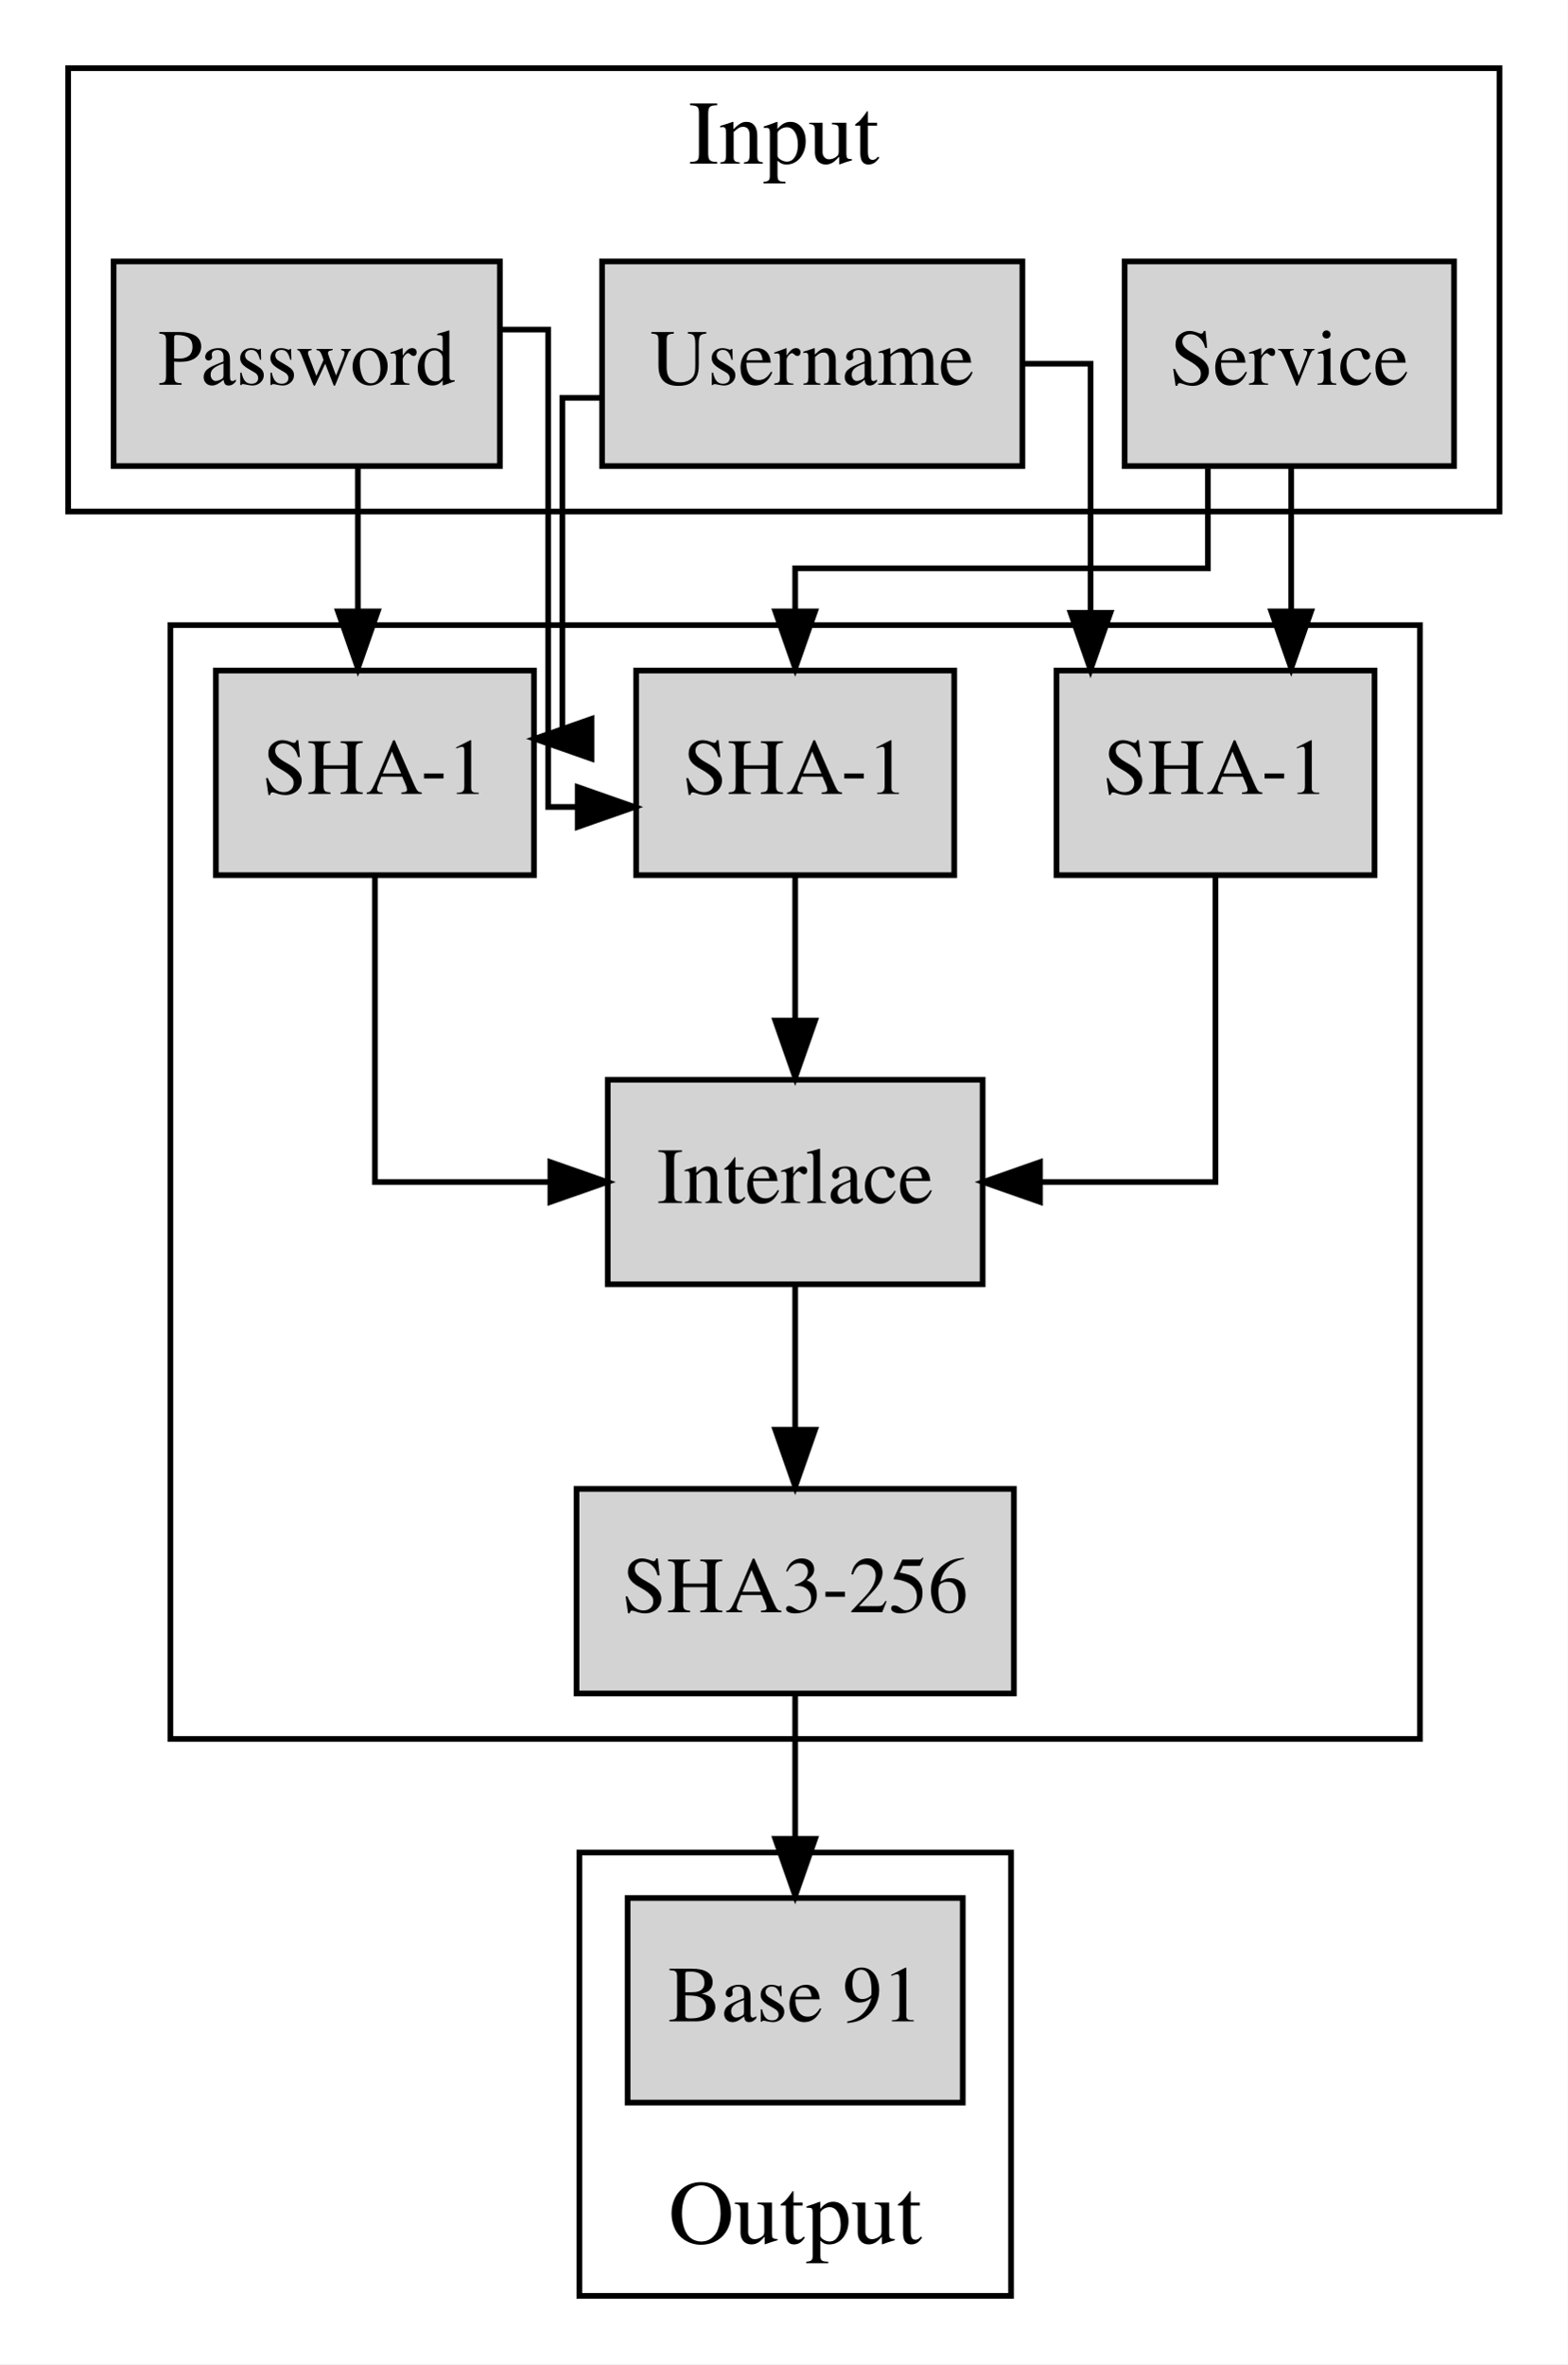
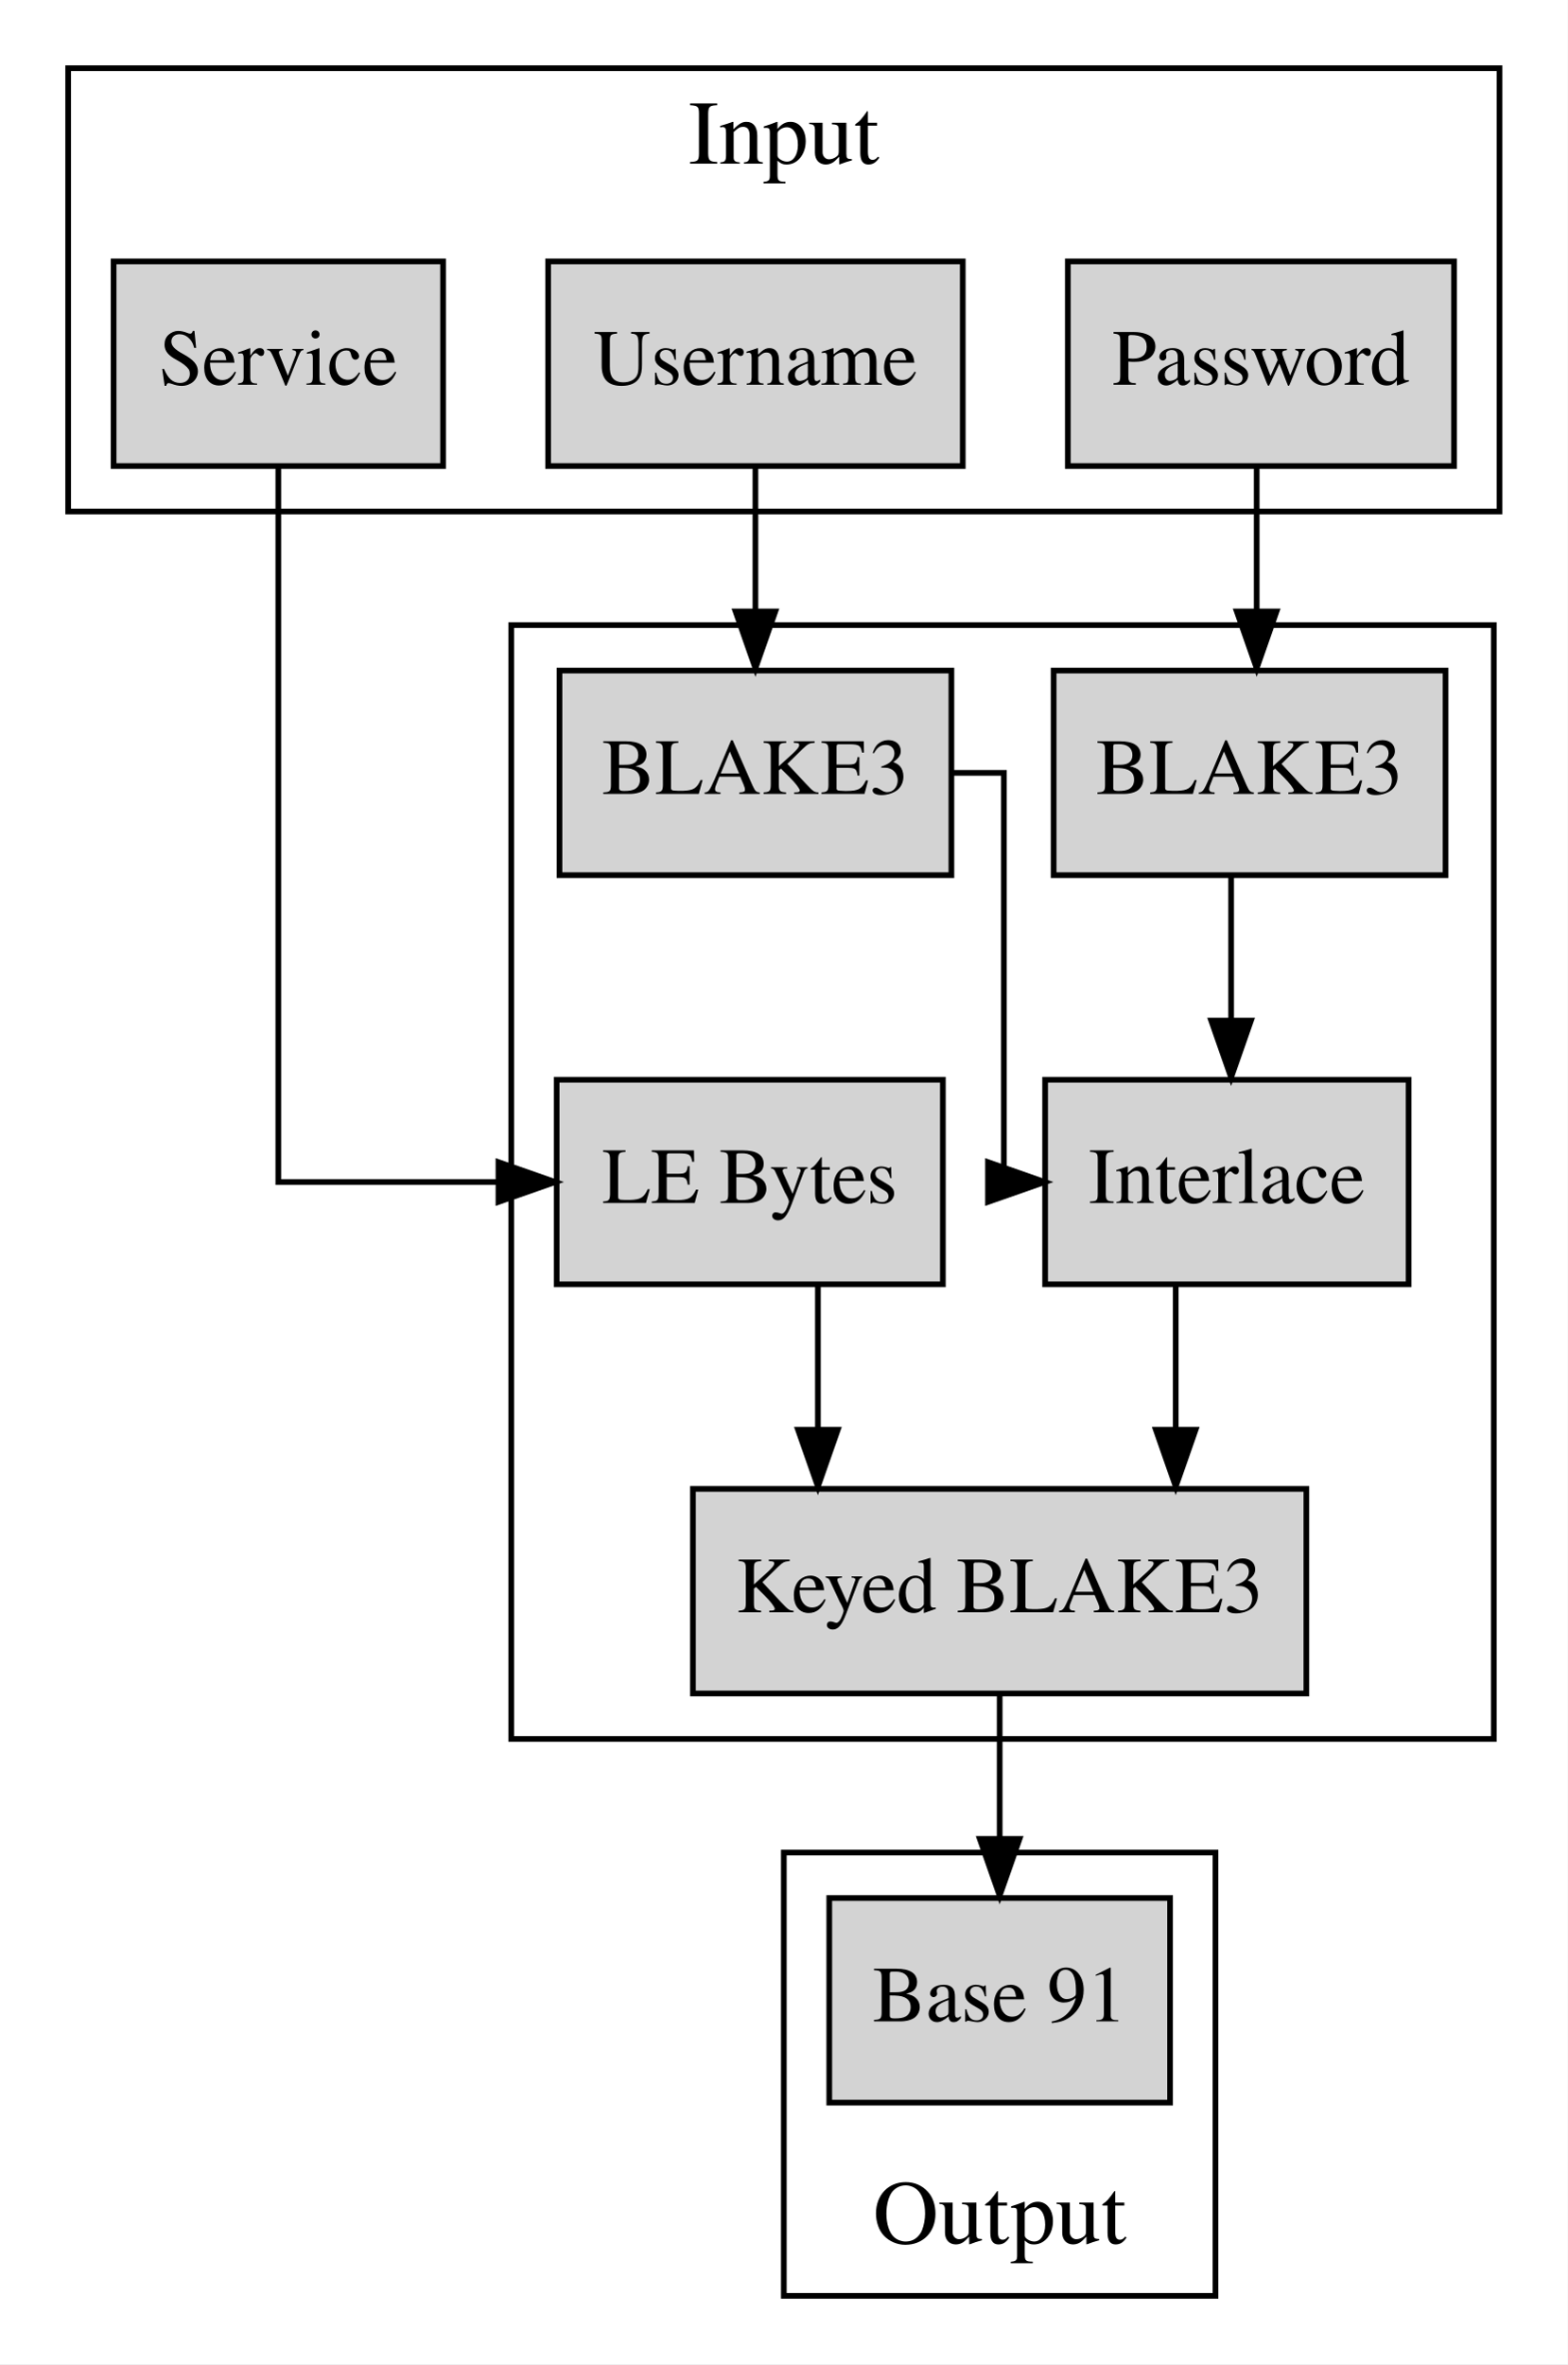
<svg xmlns="http://www.w3.org/2000/svg" width="276pt" height="416pt" viewBox="0.00 0.00 276.00 416.00">
  <g id="graph0" class="graph" transform="scale(1 1) rotate(0) translate(4 412)">
-     <polygon fill="#ffffff" stroke="transparent" points="-4,4 -4,-412 272,-412 272,4 -4,4" />
+     <polygon fill="white" stroke="transparent" points="-4,4 -4,-412 272,-412 272,4 -4,4" />
    <g id="clust1" class="cluster">
-       <polygon fill="none" stroke="#000000" points="8,-322 8,-400 260,-400 260,-322 8,-322" />
-       <text text-anchor="middle" x="134" y="-383.2" font-family="Times,serif" font-size="16.00" fill="#000000">Input</text>
+       <polygon fill="none" stroke="black" points="8,-322 8,-400 260,-400 260,-322 8,-322" />
+       <text text-anchor="middle" x="134" y="-383.2" font-family="Times,serif" font-size="16.00">Input</text>
    </g>
    <g id="clust2" class="cluster">
-       <polygon fill="none" stroke="#000000" points="26,-106 26,-302 246,-302 246,-106 26,-106" />
+       <polygon fill="none" stroke="black" points="86,-106 86,-302 259,-302 259,-106 86,-106" />
    </g>
-     <g id="clust6" class="cluster">
-       <polygon fill="none" stroke="#000000" points="98,-8 98,-86 174,-86 174,-8 98,-8" />
-       <text text-anchor="middle" x="136" y="-17.2" font-family="Times,serif" font-size="16.00" fill="#000000">Output</text>
+     <g id="clust5" class="cluster">
+       <polygon fill="none" stroke="black" points="134,-8 134,-86 210,-86 210,-8 134,-8" />
+       <text text-anchor="middle" x="172" y="-17.2" font-family="Times,serif" font-size="16.00">Output</text>
    </g>
    <g id="node1" class="node">
-       <polygon fill="#d3d3d3" stroke="#000000" points="252,-366 194,-366 194,-330 252,-330 252,-366" />
-       <text text-anchor="middle" x="223" y="-344.3" font-family="Times,serif" font-size="14.00" fill="#000000">Service</text>
+       <polygon fill="lightgrey" stroke="black" points="74,-366 16,-366 16,-330 74,-330 74,-366" />
+       <text text-anchor="middle" x="45" y="-344.3" font-family="Times,serif" font-size="14.00">Service</text>
+     </g>
+     <g id="node7" class="node">
+       <polygon fill="lightgrey" stroke="black" points="162,-222 94,-222 94,-186 162,-186 162,-222" />
+       <text text-anchor="middle" x="128" y="-200.3" font-family="Times,serif" font-size="14.00">LE Bytes</text>
+     </g>
+     <g id="edge5" class="edge">
+       <path fill="none" stroke="black" d="M45,-329.76C45,-291.01 45,-204 45,-204 45,-204 83.76,-204 83.76,-204" />
+       <polygon fill="black" stroke="black" points="83.76,-207.5 93.76,-204 83.76,-200.5 83.76,-207.5" />
+     </g>
+     <g id="node2" class="node">
+       <polygon fill="lightgrey" stroke="black" points="165.5,-366 92.5,-366 92.5,-330 165.5,-330 165.5,-366" />
+       <text text-anchor="middle" x="129" y="-344.3" font-family="Times,serif" font-size="14.00">Username</text>
    </g>
    <g id="node4" class="node">
-       <polygon fill="#d3d3d3" stroke="#000000" points="164,-294 108,-294 108,-258 164,-258 164,-294" />
-       <text text-anchor="middle" x="136" y="-272.3" font-family="Times,serif" font-size="14.00" fill="#000000">SHA-1</text>
+       <polygon fill="lightgrey" stroke="black" points="163.5,-294 94.5,-294 94.5,-258 163.5,-258 163.5,-294" />
+       <text text-anchor="middle" x="129" y="-272.3" font-family="Times,serif" font-size="14.00">BLAKE3</text>
    </g>
    <g id="edge1" class="edge">
-       <path fill="none" stroke="#000000" d="M208.667,-329.578C208.667,-320.721 208.667,-312 208.667,-312 208.667,-312 136,-312 136,-312 136,-312 136,-304.422 136,-304.422" />
-       <polygon fill="#000000" stroke="#000000" points="139.5,-304.422 136,-294.422 132.5,-304.422 139.5,-304.422" />
+       <path fill="none" stroke="black" d="M129,-329.83C129,-329.83 129,-304.41 129,-304.41" />
+       <polygon fill="black" stroke="black" points="132.5,-304.41 129,-294.41 125.5,-304.41 132.5,-304.41" />
+     </g>
+     <g id="node3" class="node">
+       <polygon fill="lightgrey" stroke="black" points="252,-366 184,-366 184,-330 252,-330 252,-366" />
+       <text text-anchor="middle" x="218" y="-344.3" font-family="Times,serif" font-size="14.00">Password</text>
    </g>
    <g id="node5" class="node">
-       <polygon fill="#d3d3d3" stroke="#000000" points="238,-294 182,-294 182,-258 238,-258 238,-294" />
-       <text text-anchor="middle" x="210" y="-272.3" font-family="Times,serif" font-size="14.00" fill="#000000">SHA-1</text>
+       <polygon fill="lightgrey" stroke="black" points="250.5,-294 181.5,-294 181.5,-258 250.5,-258 250.5,-294" />
+       <text text-anchor="middle" x="216" y="-272.3" font-family="Times,serif" font-size="14.00">BLAKE3</text>
    </g>
    <g id="edge2" class="edge">
-       <path fill="none" stroke="#000000" d="M223.333,-329.831C223.333,-329.831 223.333,-304.413 223.333,-304.413" />
-       <polygon fill="#000000" stroke="#000000" points="226.833,-304.413 223.333,-294.413 219.833,-304.413 226.833,-304.413" />
+       <path fill="none" stroke="black" d="M217.25,-329.83C217.25,-329.83 217.25,-304.41 217.25,-304.41" />
+       <polygon fill="black" stroke="black" points="220.75,-304.41 217.25,-294.41 213.75,-304.41 220.75,-304.41" />
    </g>
-     <g id="node2" class="node">
-       <polygon fill="#d3d3d3" stroke="#000000" points="176,-366 102,-366 102,-330 176,-330 176,-366" />
-       <text text-anchor="middle" x="139" y="-344.3" font-family="Times,serif" font-size="14.00" fill="#000000">Username</text>
+     <g id="node6" class="node">
+       <polygon fill="lightgrey" stroke="black" points="244,-222 180,-222 180,-186 244,-186 244,-222" />
+       <text text-anchor="middle" x="212" y="-200.3" font-family="Times,serif" font-size="14.00">Interlace</text>
    </g>
    <g id="edge3" class="edge">
-       <path fill="none" stroke="#000000" d="M176.138,-348C182.973,-348 188,-348 188,-348 188,-348 188,-304.169 188,-304.169" />
-       <polygon fill="#000000" stroke="#000000" points="191.5,-304.169 188,-294.169 184.5,-304.169 191.5,-304.169" />
-     </g>
-     <g id="node6" class="node">
-       <polygon fill="#d3d3d3" stroke="#000000" points="90,-294 34,-294 34,-258 90,-258 90,-294" />
-       <text text-anchor="middle" x="62" y="-272.3" font-family="Times,serif" font-size="14.00" fill="#000000">SHA-1</text>
+       <path fill="none" stroke="black" d="M163.9,-276C169.09,-276 172.75,-276 172.75,-276 172.75,-276 172.75,-204 172.75,-204 172.75,-204 173.47,-204 173.47,-204" />
+       <polygon fill="black" stroke="black" points="169.95,-207.5 179.95,-204 169.95,-200.5 169.95,-207.5" />
    </g>
    <g id="edge4" class="edge">
-       <path fill="none" stroke="#000000" d="M101.875,-342C97.75,-342 95,-342 95,-342 95,-342 95,-282 95,-282 95,-282 94.513,-282 94.513,-282" />
-       <polygon fill="#000000" stroke="#000000" points="100.131,-278.5 90.131,-282 100.131,-285.5 100.131,-278.5" />
+       <path fill="none" stroke="black" d="M212.75,-257.83C212.75,-257.83 212.75,-232.41 212.75,-232.41" />
+       <polygon fill="black" stroke="black" points="216.25,-232.41 212.75,-222.41 209.25,-232.41 216.25,-232.41" />
    </g>
-     <g id="node3" class="node">
-       <polygon fill="#d3d3d3" stroke="#000000" points="84,-366 16,-366 16,-330 84,-330 84,-366" />
-       <text text-anchor="middle" x="50" y="-344.3" font-family="Times,serif" font-size="14.00" fill="#000000">Password</text>
-     </g>
-     <g id="edge5" class="edge">
-       <path fill="none" stroke="#000000" d="M84.306,-354C89.138,-354 92.5,-354 92.5,-354 92.5,-354 92.5,-270 92.5,-270 92.5,-270 97.714,-270 97.714,-270" />
-       <polygon fill="#000000" stroke="#000000" points="97.714,-273.5 107.714,-270 97.714,-266.5 97.714,-273.5" />
+     <g id="node8" class="node">
+       <polygon fill="lightgrey" stroke="black" points="226,-150 118,-150 118,-114 226,-114 226,-150" />
+       <text text-anchor="middle" x="172" y="-128.3" font-family="Times,serif" font-size="14.00">Keyed BLAKE3</text>
    </g>
    <g id="edge6" class="edge">
-       <path fill="none" stroke="#000000" d="M59,-329.831C59,-329.831 59,-304.413 59,-304.413" />
-       <polygon fill="#000000" stroke="#000000" points="62.5,-304.413 59,-294.413 55.5,-304.413 62.5,-304.413" />
-     </g>
-     <g id="node7" class="node">
-       <polygon fill="#d3d3d3" stroke="#000000" points="169,-222 103,-222 103,-186 169,-186 169,-222" />
-       <text text-anchor="middle" x="136" y="-200.3" font-family="Times,serif" font-size="14.00" fill="#000000">Interlace</text>
+       <path fill="none" stroke="black" d="M203,-185.83C203,-185.83 203,-160.41 203,-160.41" />
+       <polygon fill="black" stroke="black" points="206.5,-160.41 203,-150.41 199.5,-160.41 206.5,-160.41" />
    </g>
    <g id="edge7" class="edge">
-       <path fill="none" stroke="#000000" d="M136,-257.831C136,-257.831 136,-232.413 136,-232.413" />
-       <polygon fill="#000000" stroke="#000000" points="139.5,-232.413 136,-222.413 132.5,-232.413 139.5,-232.413" />
+       <path fill="none" stroke="black" d="M140,-185.83C140,-185.83 140,-160.41 140,-160.41" />
+       <polygon fill="black" stroke="black" points="143.5,-160.41 140,-150.41 136.5,-160.41 143.5,-160.41" />
+     </g>
+     <g id="node9" class="node">
+       <polygon fill="lightgrey" stroke="black" points="202,-78 142,-78 142,-42 202,-42 202,-78" />
+       <text text-anchor="middle" x="172" y="-56.3" font-family="Times,serif" font-size="14.00">Base 91</text>
    </g>
    <g id="edge8" class="edge">
-       <path fill="none" stroke="#000000" d="M210,-257.831C210,-236.502 210,-204 210,-204 210,-204 179.104,-204 179.104,-204" />
-       <polygon fill="#000000" stroke="#000000" points="179.104,-200.5 169.104,-204 179.104,-207.5 179.104,-200.5" />
-     </g>
-     <g id="edge9" class="edge">
-       <path fill="none" stroke="#000000" d="M62,-257.831C62,-236.502 62,-204 62,-204 62,-204 92.896,-204 92.896,-204" />
-       <polygon fill="#000000" stroke="#000000" points="92.896,-207.5 102.896,-204 92.896,-200.5 92.896,-207.5" />
-     </g>
-     <g id="node8" class="node">
-       <polygon fill="#d3d3d3" stroke="#000000" points="174.5,-150 97.5,-150 97.5,-114 174.5,-114 174.5,-150" />
-       <text text-anchor="middle" x="136" y="-128.3" font-family="Times,serif" font-size="14.00" fill="#000000">SHA3-256</text>
-     </g>
-     <g id="edge10" class="edge">
-       <path fill="none" stroke="#000000" d="M136,-185.831C136,-185.831 136,-160.413 136,-160.413" />
-       <polygon fill="#000000" stroke="#000000" points="139.5,-160.413 136,-150.413 132.5,-160.413 139.5,-160.413" />
-     </g>
-     <g id="node9" class="node">
-       <polygon fill="#d3d3d3" stroke="#000000" points="165.5,-78 106.5,-78 106.5,-42 165.5,-42 165.5,-78" />
-       <text text-anchor="middle" x="136" y="-56.3" font-family="Times,serif" font-size="14.00" fill="#000000">Base 91</text>
-     </g>
-     <g id="edge11" class="edge">
-       <path fill="none" stroke="#000000" d="M136,-113.831C136,-113.831 136,-88.413 136,-88.413" />
-       <polygon fill="#000000" stroke="#000000" points="139.5,-88.413 136,-78.413 132.5,-88.413 139.5,-88.413" />
+       <path fill="none" stroke="black" d="M172,-113.83C172,-113.83 172,-88.41 172,-88.41" />
+       <polygon fill="black" stroke="black" points="175.5,-88.41 172,-78.41 168.5,-88.41 175.5,-88.41" />
    </g>
  </g>
</svg>
